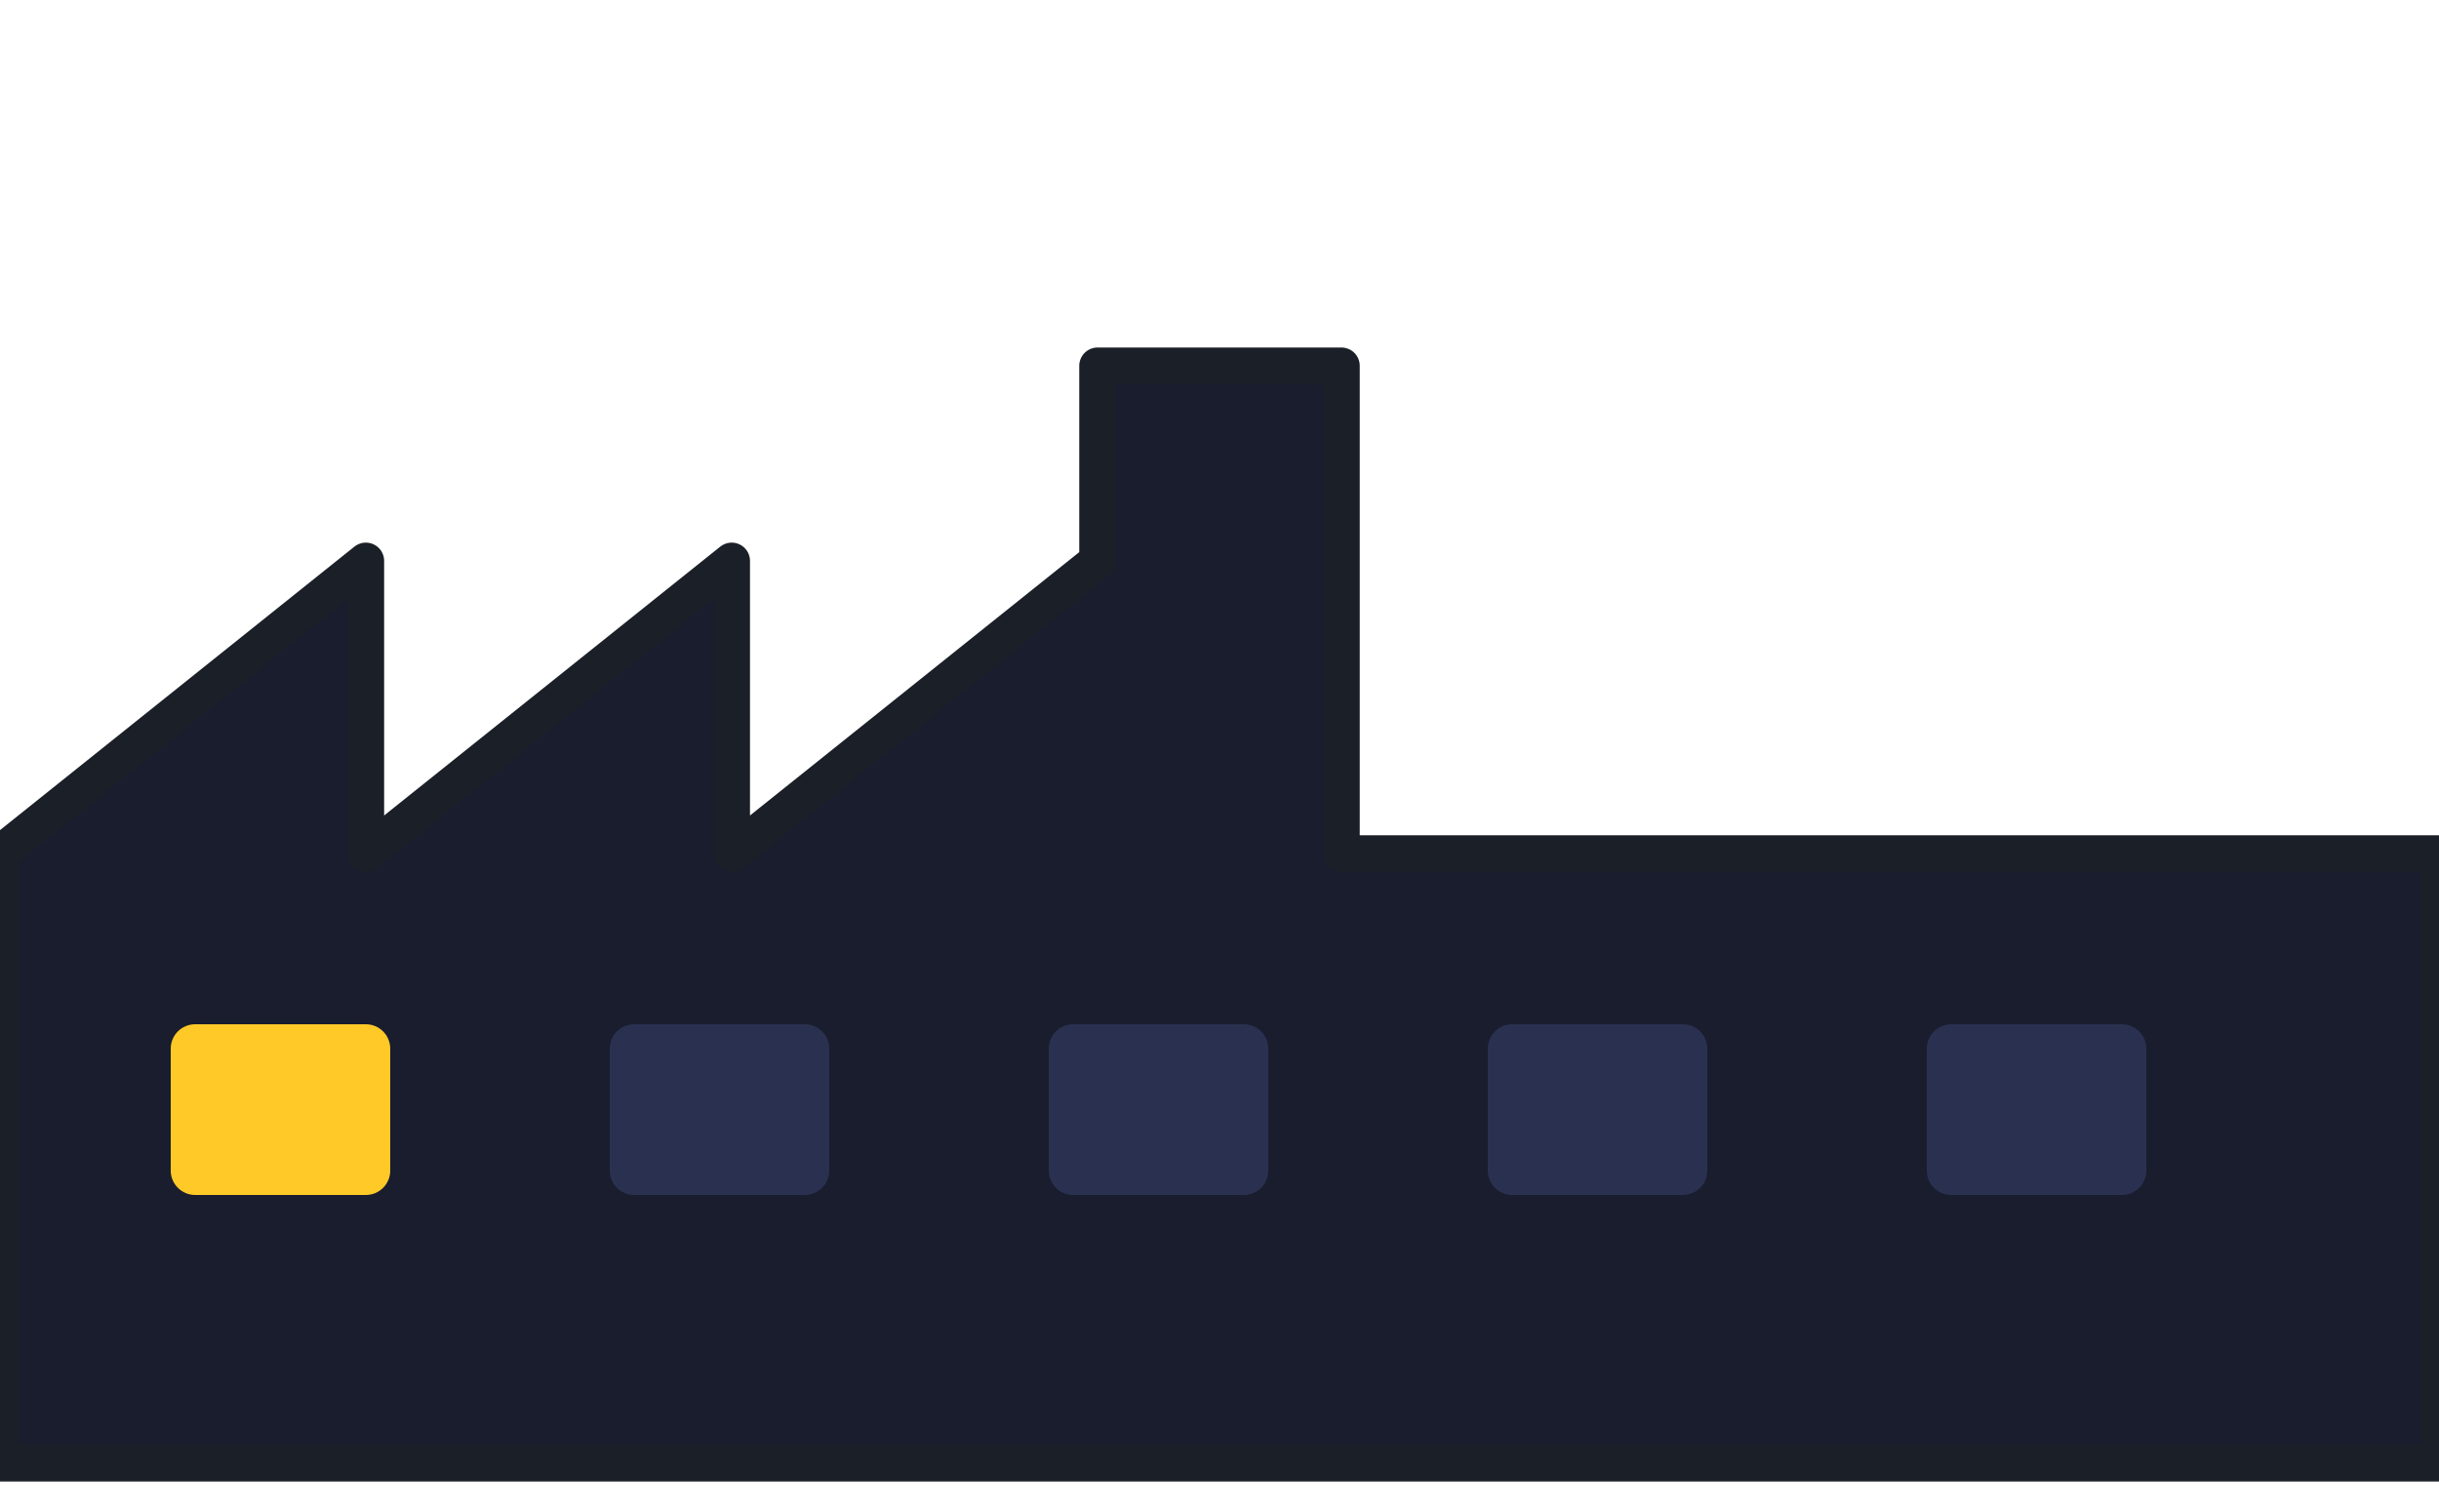
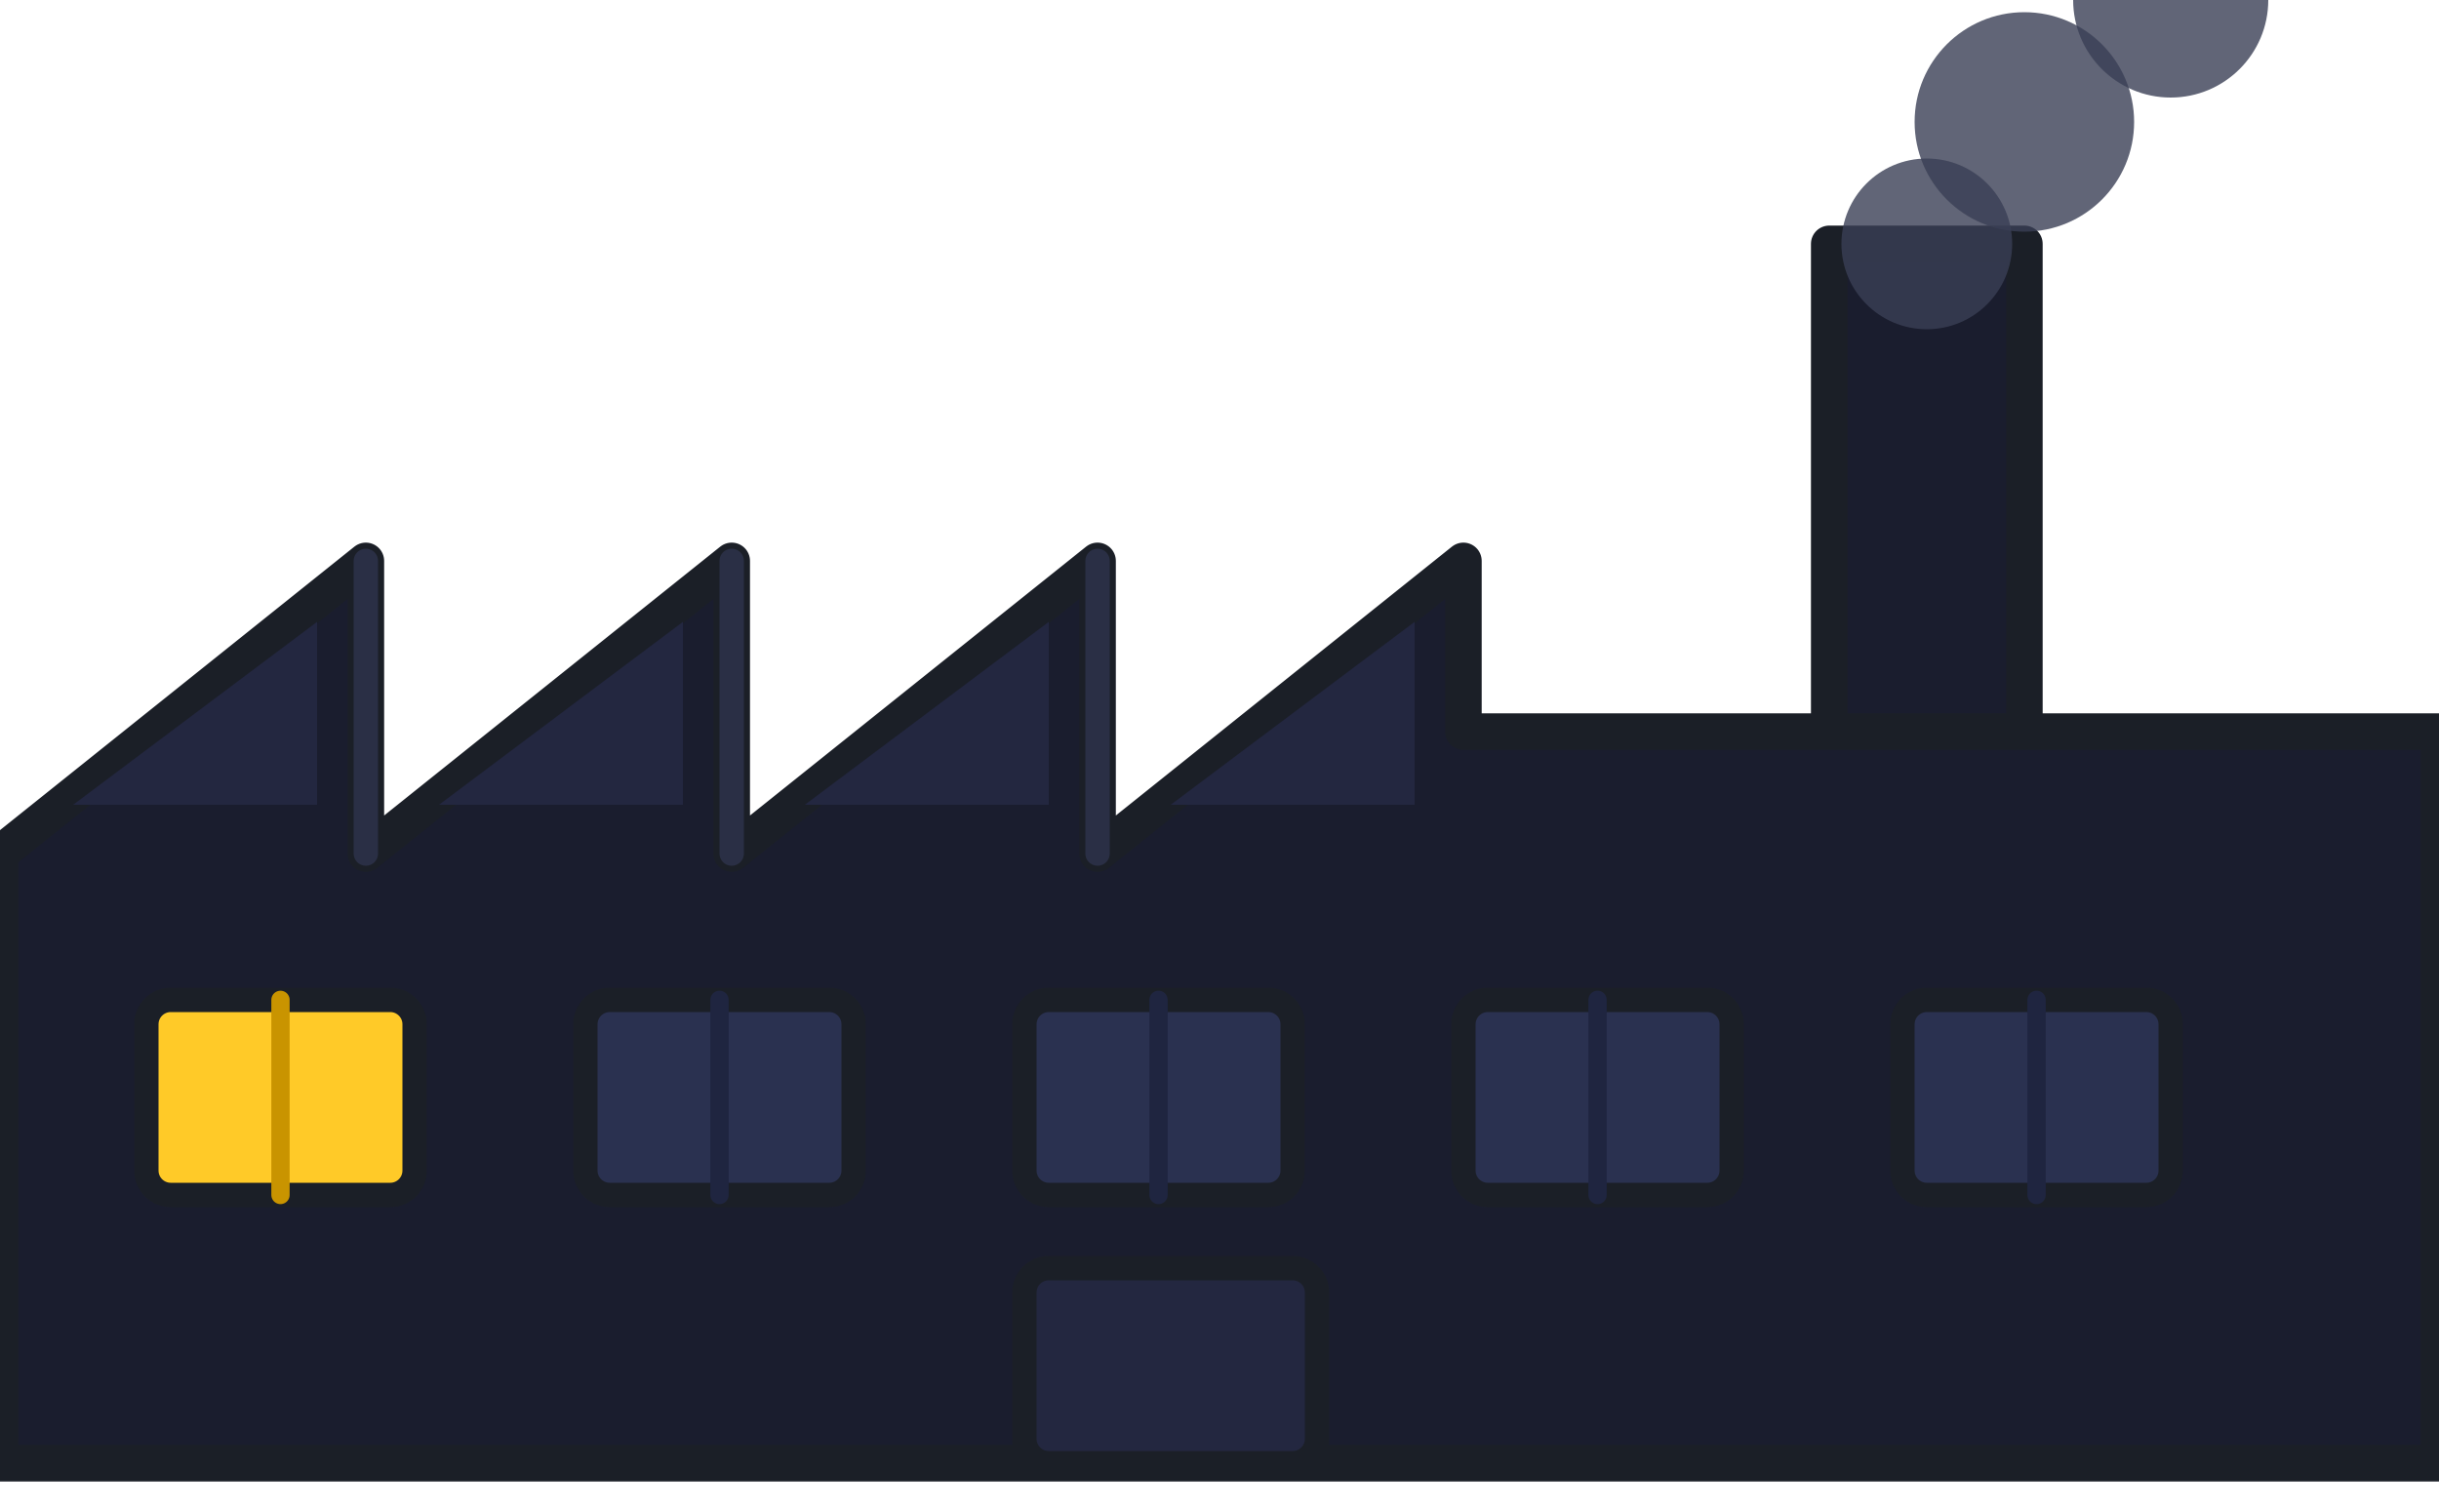
<svg xmlns="http://www.w3.org/2000/svg" width="200" height="124" viewBox="0 0 200 124">
-   <path d="M0 120 V70 L30 46 V70 L60 46 V70 L90 46 V30 H110 V70 H200 V120 Z" fill="#1a1d2e" stroke="#1b1f27" stroke-width="3" stroke-linejoin="round" stroke-linecap="round" />
-   <rect x="14" y="84" width="18" height="14" rx="2" fill="#ffca28" />
-   <rect x="50" y="84" width="18" height="14" rx="2" fill="#2a3150" />
-   <rect x="86" y="84" width="18" height="14" rx="2" fill="#2a3150" />
-   <rect x="122" y="84" width="18" height="14" rx="2" fill="#2a3150" />
-   <rect x="158" y="84" width="18" height="14" rx="2" fill="#2a3150" />
+   <rect x="150" y="20" width="16" height="60" fill="#1a1d2e" stroke="#1b1f27" stroke-width="3" stroke-linejoin="round" stroke-linecap="round" />
+   <circle cx="158" cy="20" r="7" fill="#3a3f55" opacity="0.8" />
+   <circle cx="166" cy="10" r="9" fill="#3a3f55" opacity="0.8" />
+   <circle cx="178" cy="0" r="8" fill="#3a3f55" opacity="0.8" />
+   <path d="M0 120 V70 L30 46 V70 L60 46 V70 L90 46 V70 L120 46 V60 H200 V120 Z" fill="#1a1d2e" stroke="#1b1f27" stroke-width="3" stroke-linejoin="round" stroke-linecap="round" />
+   <path d="M30 46 V70 M60 46 V70 M90 46 V70" fill="none" stroke="#2a2f45" stroke-width="2" stroke-linejoin="round" stroke-linecap="round" />
+   <polygon points="6,66 26,51 26,66" fill="#232740" />
+   <polygon points="36,66 56,51 56,66" fill="#232740" />
+   <polygon points="66,66 86,51 86,66" fill="#232740" />
+   <polygon points="96,66 116,51 116,66" fill="#232740" />
+   <g>
+     <rect x="12" y="82" width="22" height="16" rx="2" fill="#ffca28" stroke="#1b1f27" stroke-width="2" stroke-linejoin="round" stroke-linecap="round" />
+     <path d="M23 82 V98" fill="none" stroke="#c99400" stroke-width="1.5" stroke-linejoin="round" stroke-linecap="round" />
+   </g>
+   <g>
+     <rect x="48" y="82" width="22" height="16" rx="2" fill="#2a3150" stroke="#1b1f27" stroke-width="2" stroke-linejoin="round" stroke-linecap="round" />
+     <path d="M59 82 V98" fill="none" stroke="#1f2540" stroke-width="1.5" stroke-linejoin="round" stroke-linecap="round" />
+   </g>
+   <g>
+     <rect x="84" y="82" width="22" height="16" rx="2" fill="#2a3150" stroke="#1b1f27" stroke-width="2" stroke-linejoin="round" stroke-linecap="round" />
+     <path d="M95 82 V98" fill="none" stroke="#1f2540" stroke-width="1.5" stroke-linejoin="round" stroke-linecap="round" />
+   </g>
+   <g>
+     <rect x="120" y="82" width="22" height="16" rx="2" fill="#2a3150" stroke="#1b1f27" stroke-width="2" stroke-linejoin="round" stroke-linecap="round" />
+     <path d="M131 82 V98" fill="none" stroke="#1f2540" stroke-width="1.5" stroke-linejoin="round" stroke-linecap="round" />
+   </g>
+   <g>
+     <rect x="156" y="82" width="22" height="16" rx="2" fill="#2a3150" stroke="#1b1f27" stroke-width="2" stroke-linejoin="round" stroke-linecap="round" />
+     <path d="M167 82 V98" fill="none" stroke="#1f2540" stroke-width="1.5" stroke-linejoin="round" stroke-linecap="round" />
+   </g>
+   <rect x="84" y="104" width="24" height="16" rx="2" fill="#232740" stroke="#1b1f27" stroke-width="2" stroke-linejoin="round" stroke-linecap="round" />
</svg>
